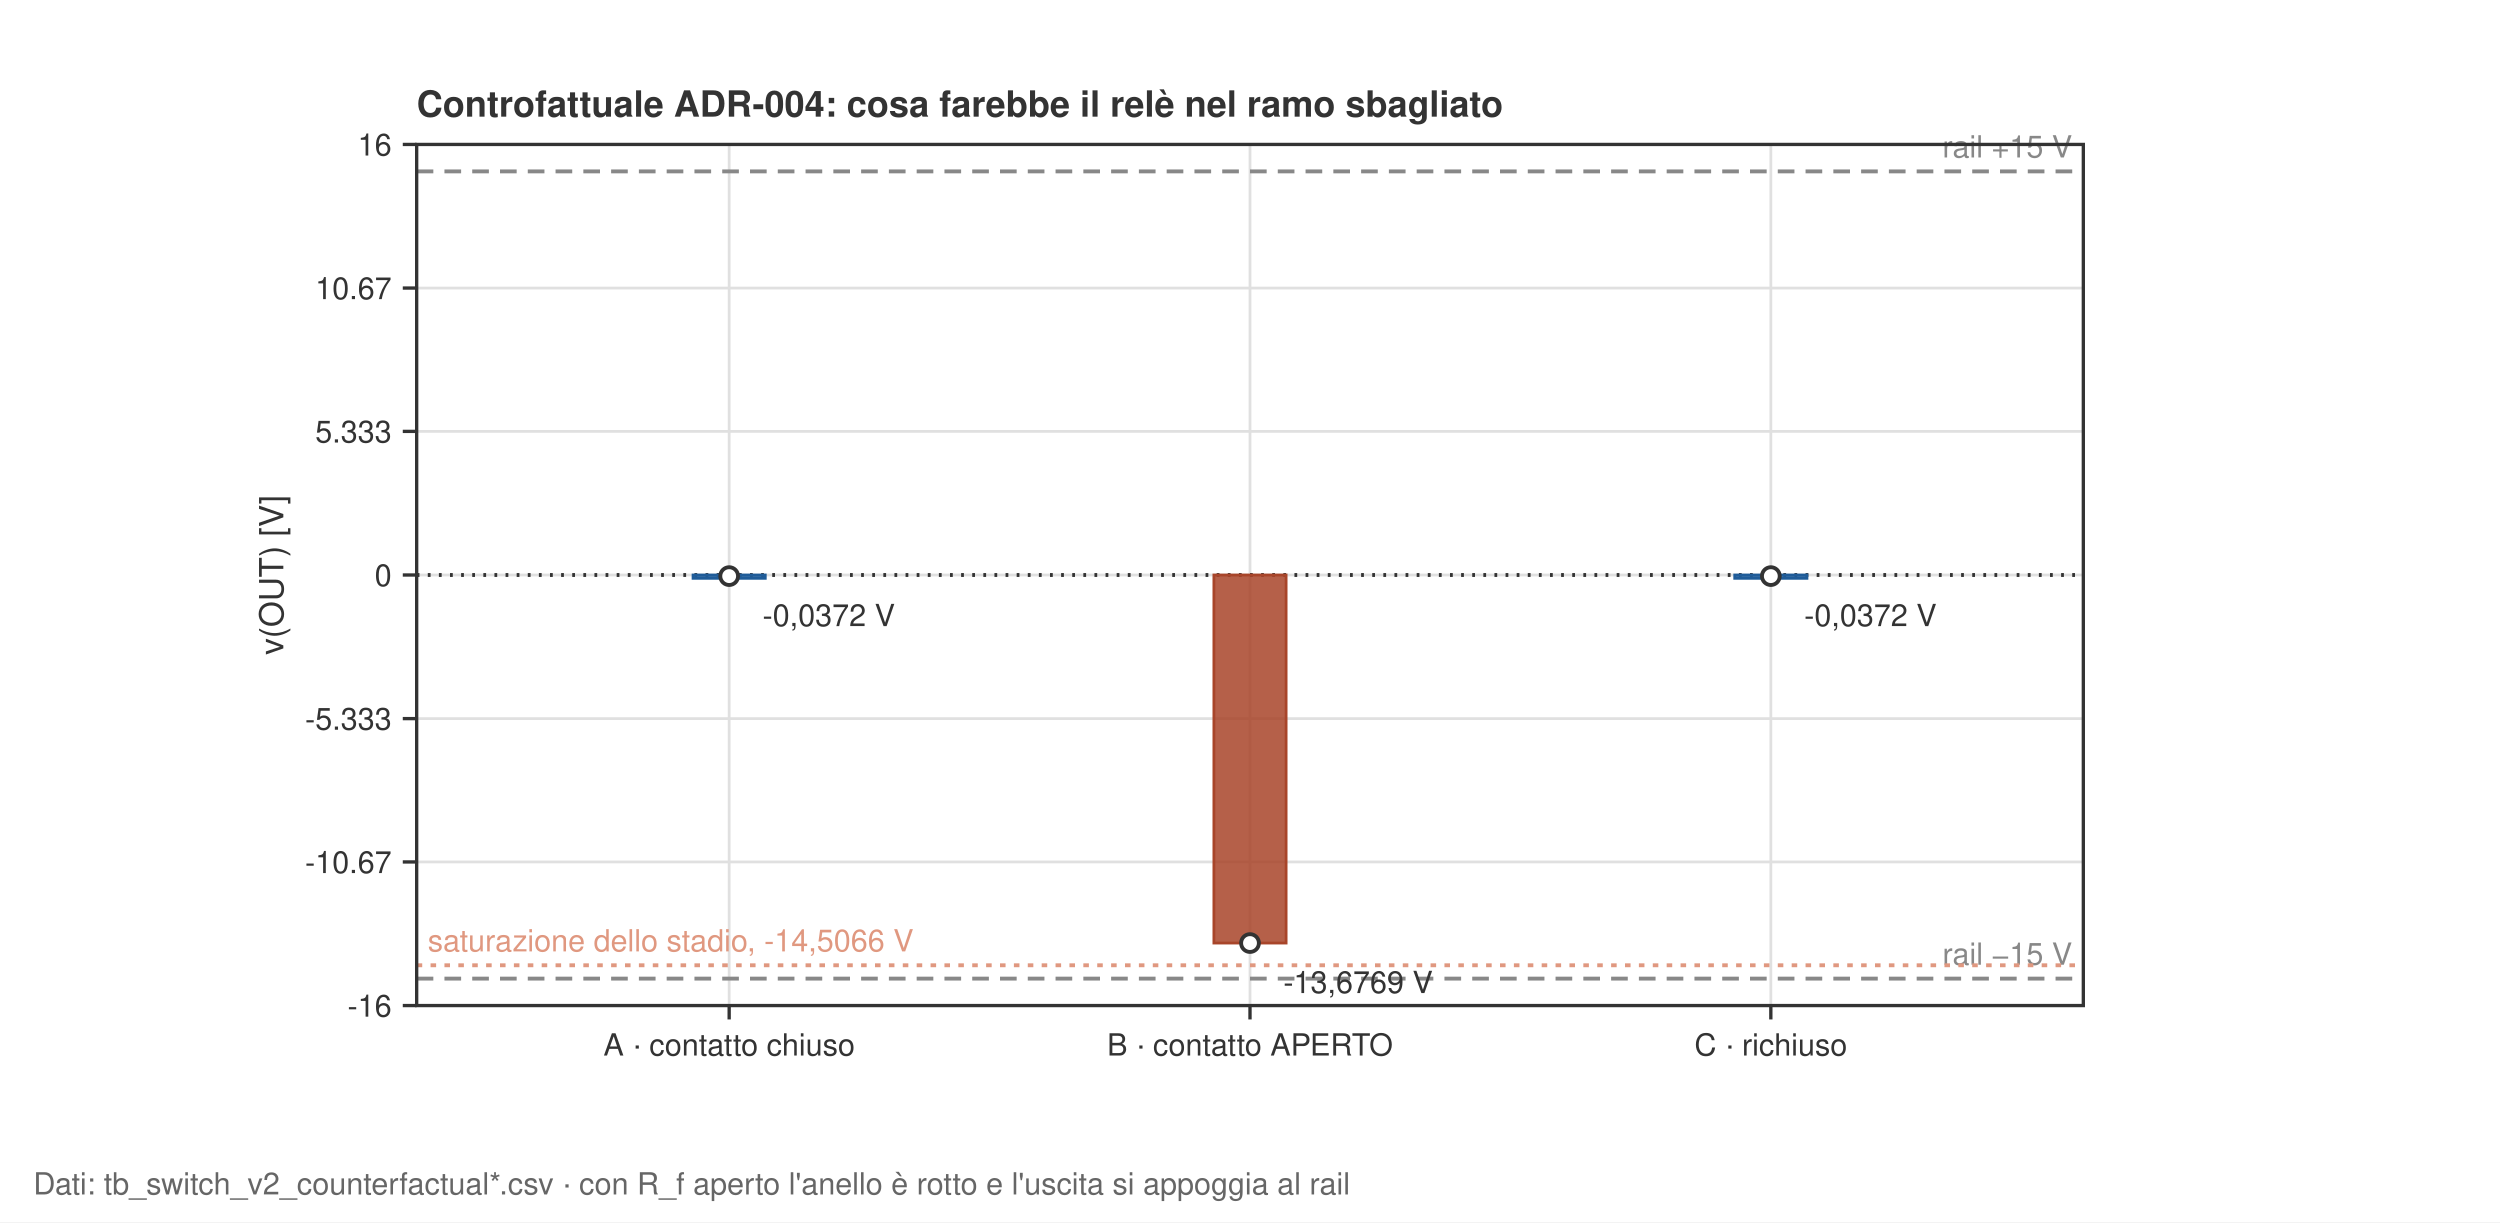
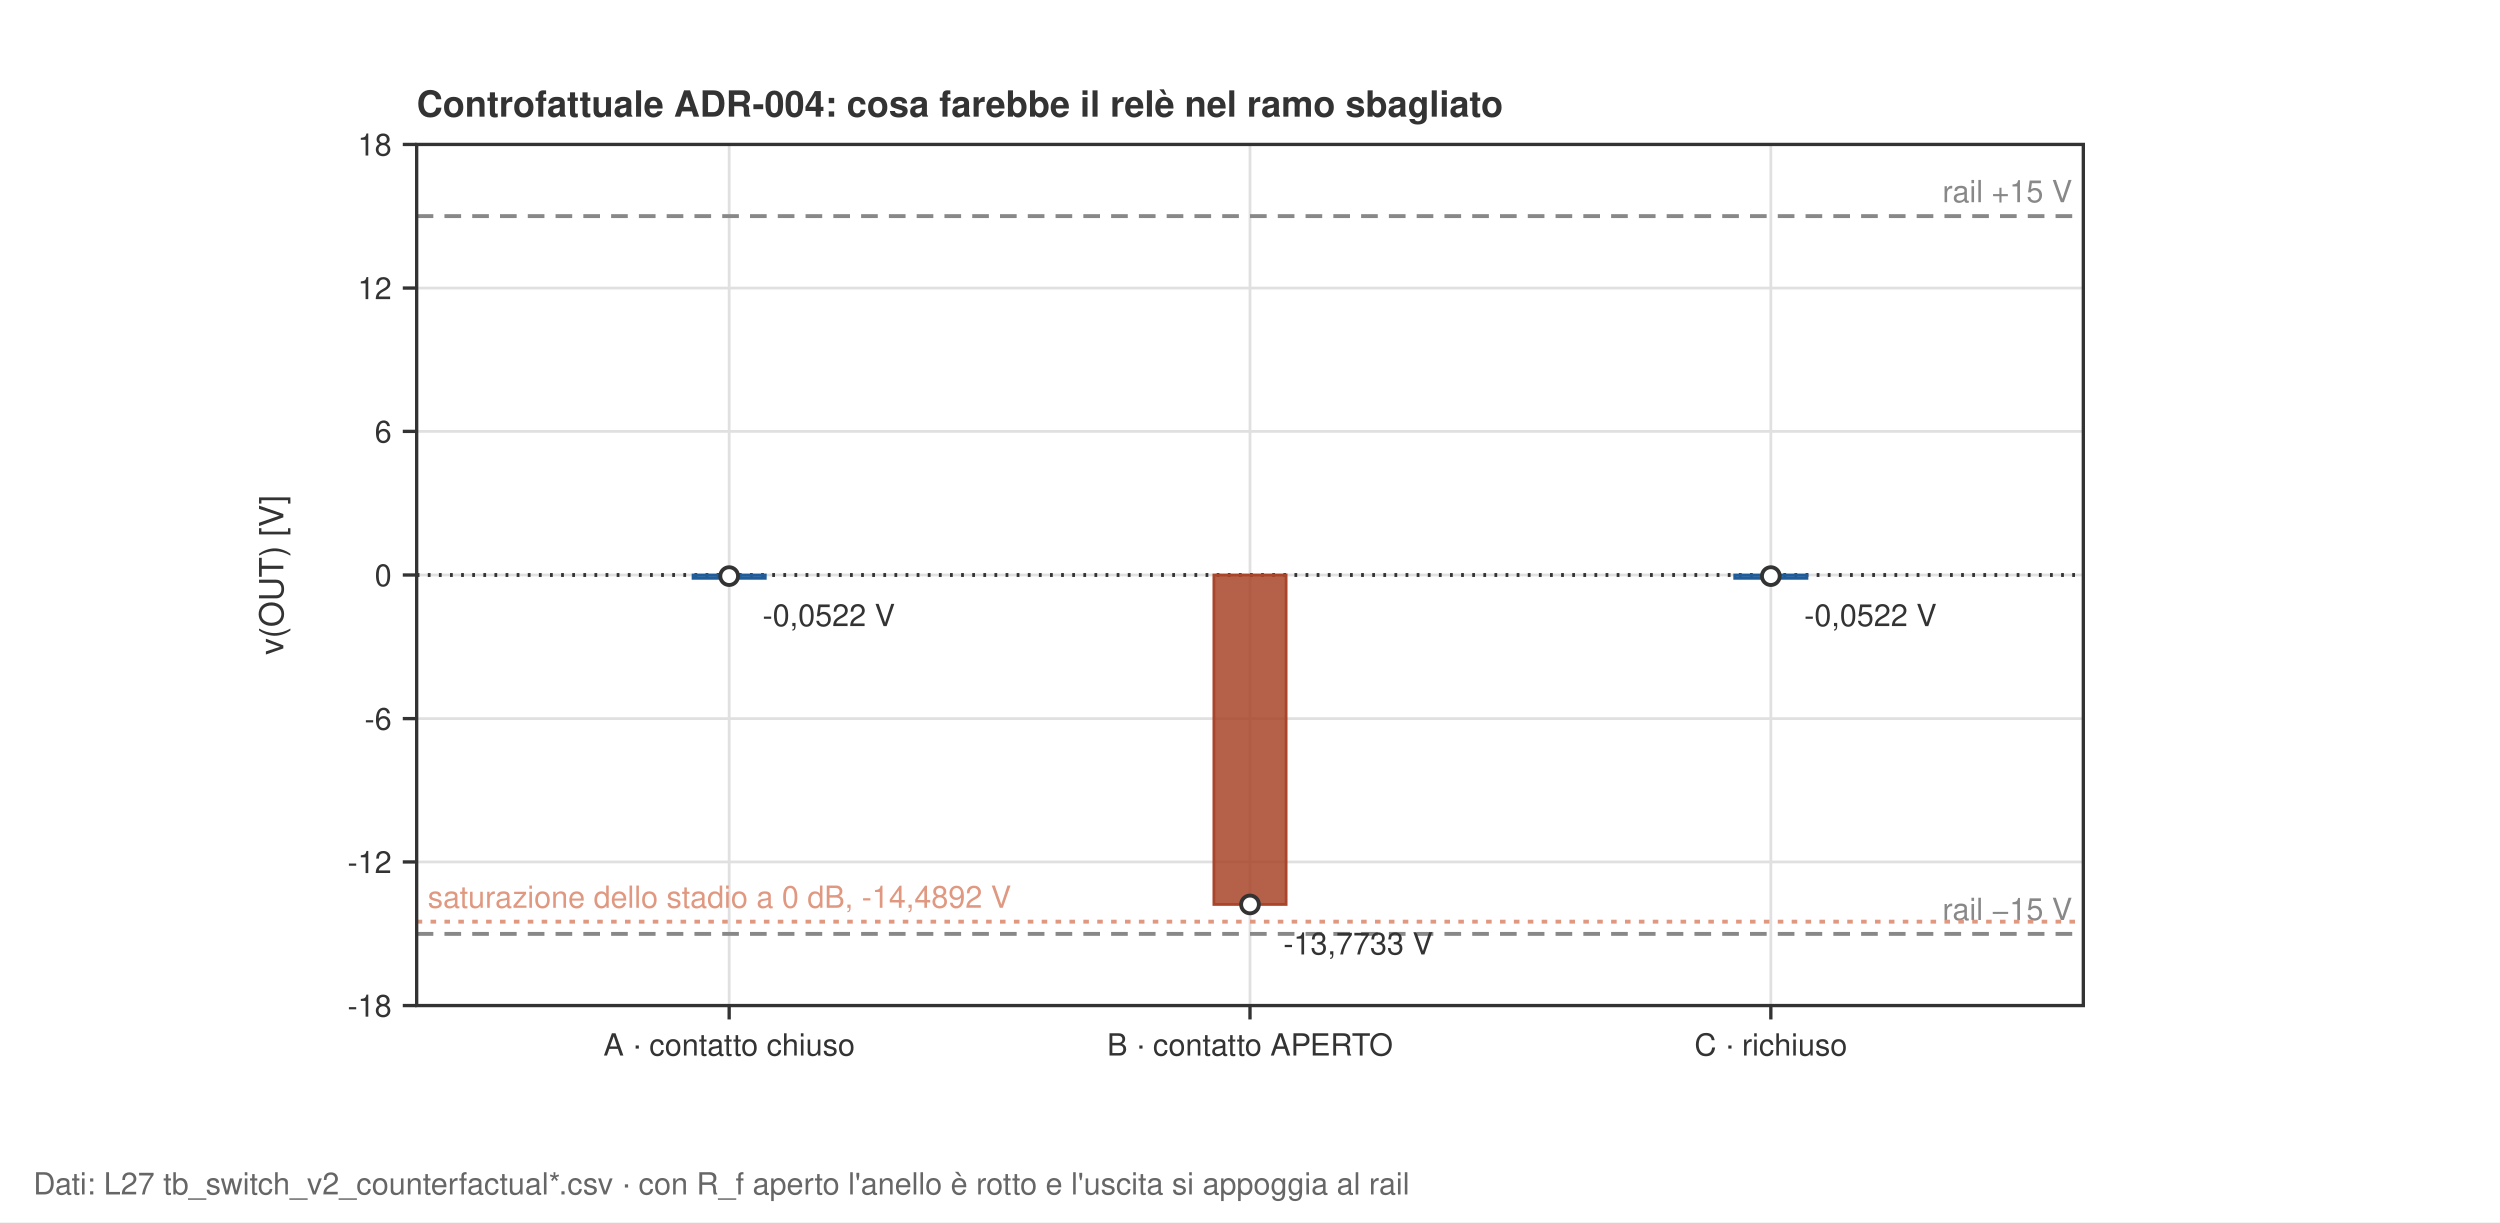
<svg xmlns="http://www.w3.org/2000/svg" width="900" height="440" viewBox="0 0 900 440" font-family="Helvetica, Arial, sans-serif">
  <rect width="900" height="440" fill="#ffffff" />
  <rect x="150" y="52" width="600" height="310" fill="#ffffff" stroke="none" />
  <line x1="262.5" y1="52" x2="262.5" y2="362" stroke="#e0e0e0" stroke-width="1" />
  <line x1="450.0" y1="52" x2="450.0" y2="362" stroke="#e0e0e0" stroke-width="1" />
  <line x1="637.5" y1="52" x2="637.5" y2="362" stroke="#e0e0e0" stroke-width="1" />
  <line x1="150" y1="362.0" x2="750" y2="362.0" stroke="#e0e0e0" stroke-width="1" />
  <line x1="150" y1="310.3" x2="750" y2="310.3" stroke="#e0e0e0" stroke-width="1" />
  <line x1="150" y1="258.7" x2="750" y2="258.7" stroke="#e0e0e0" stroke-width="1" />
  <line x1="150" y1="207.0" x2="750" y2="207.0" stroke="#e0e0e0" stroke-width="1" />
  <line x1="150" y1="155.3" x2="750" y2="155.3" stroke="#e0e0e0" stroke-width="1" />
  <line x1="150" y1="103.7" x2="750" y2="103.7" stroke="#e0e0e0" stroke-width="1" />
  <line x1="150" y1="52.0" x2="750" y2="52.0" stroke="#e0e0e0" stroke-width="1" />
-   <line x1="150" y1="61.7" x2="750" y2="61.7" stroke="#888888" stroke-width="1.4" stroke-dasharray="6,4" />
-   <text x="746" y="56.7" text-anchor="end" font-size="11" fill="#888888">rail +15 V</text>
-   <line x1="150" y1="352.3" x2="750" y2="352.3" stroke="#888888" stroke-width="1.4" stroke-dasharray="6,4" />
-   <text x="746" y="347.3" text-anchor="end" font-size="11" fill="#888888">rail −15 V</text>
-   <line x1="150" y1="347.5" x2="750" y2="347.5" stroke="#e09880" stroke-width="1.4" stroke-dasharray="2,3" />
-   <text x="154" y="342.5" text-anchor="start" font-size="11" fill="#e09880">saturazione dello stadio, -14,5066 V</text>
+   <line x1="150" y1="77.8" x2="750" y2="77.8" stroke="#888888" stroke-width="1.4" stroke-dasharray="6,4" />
+   <text x="746" y="72.8" text-anchor="end" font-size="11" fill="#888888">rail +15 V</text>
+   <line x1="150" y1="336.2" x2="750" y2="336.2" stroke="#888888" stroke-width="1.4" stroke-dasharray="6,4" />
+   <text x="746" y="331.2" text-anchor="end" font-size="11" fill="#888888">rail −15 V</text>
+   <line x1="150" y1="331.8" x2="750" y2="331.8" stroke="#e09880" stroke-width="1.4" stroke-dasharray="2,3" />
+   <text x="154" y="326.8" text-anchor="start" font-size="11" fill="#e09880">saturazione dello stadio a 0 dB, -14,4892 V</text>
  <line x1="150" y1="207.0" x2="750" y2="207.0" stroke="#333333" stroke-width="1.4" stroke-dasharray="1,3" />
  <rect x="249.5" y="207.0" width="26" height="1.2" fill="#1f5c99" fill-opacity="0.85" stroke="#1f5c99" stroke-width="1" />
-   <rect x="437.0" y="207.0" width="26" height="132.5" fill="#a8452a" fill-opacity="0.85" stroke="#a8452a" stroke-width="1" />
+   <rect x="437.0" y="207.0" width="26" height="118.6" fill="#a8452a" fill-opacity="0.85" stroke="#a8452a" stroke-width="1" />
  <rect x="624.5" y="207.0" width="26" height="1.2" fill="#1f5c99" fill-opacity="0.85" stroke="#1f5c99" stroke-width="1" />
  <circle cx="262.5" cy="207.4" r="3.2" fill="#ffffff" stroke="#333333" stroke-width="1.4" />
-   <text x="274.5" y="225.4" text-anchor="start" font-size="11" fill="#333333">-0,0372 V</text>
-   <circle cx="450.0" cy="339.5" r="3.2" fill="#ffffff" stroke="#333333" stroke-width="1.4" />
-   <text x="462.0" y="357.5" text-anchor="start" font-size="11" fill="#333333">-13,6769 V</text>
+   <text x="274.5" y="225.4" text-anchor="start" font-size="11" fill="#333333">-0,0522 V</text>
+   <circle cx="450.0" cy="325.6" r="3.2" fill="#ffffff" stroke="#333333" stroke-width="1.4" />
+   <text x="462.0" y="343.6" text-anchor="start" font-size="11" fill="#333333">-13,7733 V</text>
  <circle cx="637.5" cy="207.4" r="3.2" fill="#ffffff" stroke="#333333" stroke-width="1.4" />
-   <text x="649.5" y="225.4" text-anchor="start" font-size="11" fill="#333333">-0,0372 V</text>
+   <text x="649.5" y="225.4" text-anchor="start" font-size="11" fill="#333333">-0,0522 V</text>
  <rect x="150" y="52" width="600" height="310" fill="none" stroke="#333333" stroke-width="1.2" />
  <line x1="262.5" y1="362" x2="262.5" y2="367" stroke="#333333" stroke-width="1.2" />
  <text x="262.5" y="380" text-anchor="middle" font-size="11" fill="#333333">A · contatto chiuso</text>
  <line x1="450.0" y1="362" x2="450.0" y2="367" stroke="#333333" stroke-width="1.2" />
  <text x="450.0" y="380" text-anchor="middle" font-size="11" fill="#333333">B · contatto APERTO</text>
  <line x1="637.5" y1="362" x2="637.5" y2="367" stroke="#333333" stroke-width="1.2" />
  <text x="637.5" y="380" text-anchor="middle" font-size="11" fill="#333333">C · richiuso</text>
  <line x1="145" y1="362.0" x2="150" y2="362.0" stroke="#333333" stroke-width="1.2" />
-   <text x="141" y="366.0" text-anchor="end" font-size="11" fill="#333333">-16</text>
+   <text x="141" y="366.0" text-anchor="end" font-size="11" fill="#333333">-18</text>
  <line x1="145" y1="310.3" x2="150" y2="310.3" stroke="#333333" stroke-width="1.2" />
-   <text x="141" y="314.3" text-anchor="end" font-size="11" fill="#333333">-10.67</text>
+   <text x="141" y="314.3" text-anchor="end" font-size="11" fill="#333333">-12</text>
  <line x1="145" y1="258.7" x2="150" y2="258.7" stroke="#333333" stroke-width="1.2" />
-   <text x="141" y="262.7" text-anchor="end" font-size="11" fill="#333333">-5.333</text>
+   <text x="141" y="262.7" text-anchor="end" font-size="11" fill="#333333">-6</text>
  <line x1="145" y1="207.0" x2="150" y2="207.0" stroke="#333333" stroke-width="1.2" />
  <text x="141" y="211.0" text-anchor="end" font-size="11" fill="#333333">0</text>
  <line x1="145" y1="155.3" x2="150" y2="155.3" stroke="#333333" stroke-width="1.2" />
-   <text x="141" y="159.3" text-anchor="end" font-size="11" fill="#333333">5.333</text>
+   <text x="141" y="159.3" text-anchor="end" font-size="11" fill="#333333">6</text>
  <line x1="145" y1="103.7" x2="150" y2="103.7" stroke="#333333" stroke-width="1.2" />
-   <text x="141" y="107.7" text-anchor="end" font-size="11" fill="#333333">10.67</text>
+   <text x="141" y="107.7" text-anchor="end" font-size="11" fill="#333333">12</text>
  <line x1="145" y1="52.0" x2="150" y2="52.0" stroke="#333333" stroke-width="1.2" />
-   <text x="141" y="56.0" text-anchor="end" font-size="11" fill="#333333">16</text>
+   <text x="141" y="56.0" text-anchor="end" font-size="11" fill="#333333">18</text>
  <text x="102" y="207.0" text-anchor="middle" font-size="12" fill="#333333" transform="rotate(-90 102 207.0)">v(OUT) [V]</text>
  <text x="150" y="42" font-size="13" font-weight="600" fill="#333333">Controfattuale ADR-004: cosa farebbe il relè nel ramo sbagliato</text>
-   <text x="12" y="430" font-size="11" fill="#666666">Dati: tb_switch_v2_counterfactual*.csv · con R_f aperto l'anello è rotto e l'uscita si appoggia al rail</text>
+   <text x="12" y="430" font-size="11" fill="#666666">Dati: L27 tb_switch_v2_counterfactual*.csv · con R_f aperto l'anello è rotto e l'uscita si appoggia al rail</text>
</svg>
